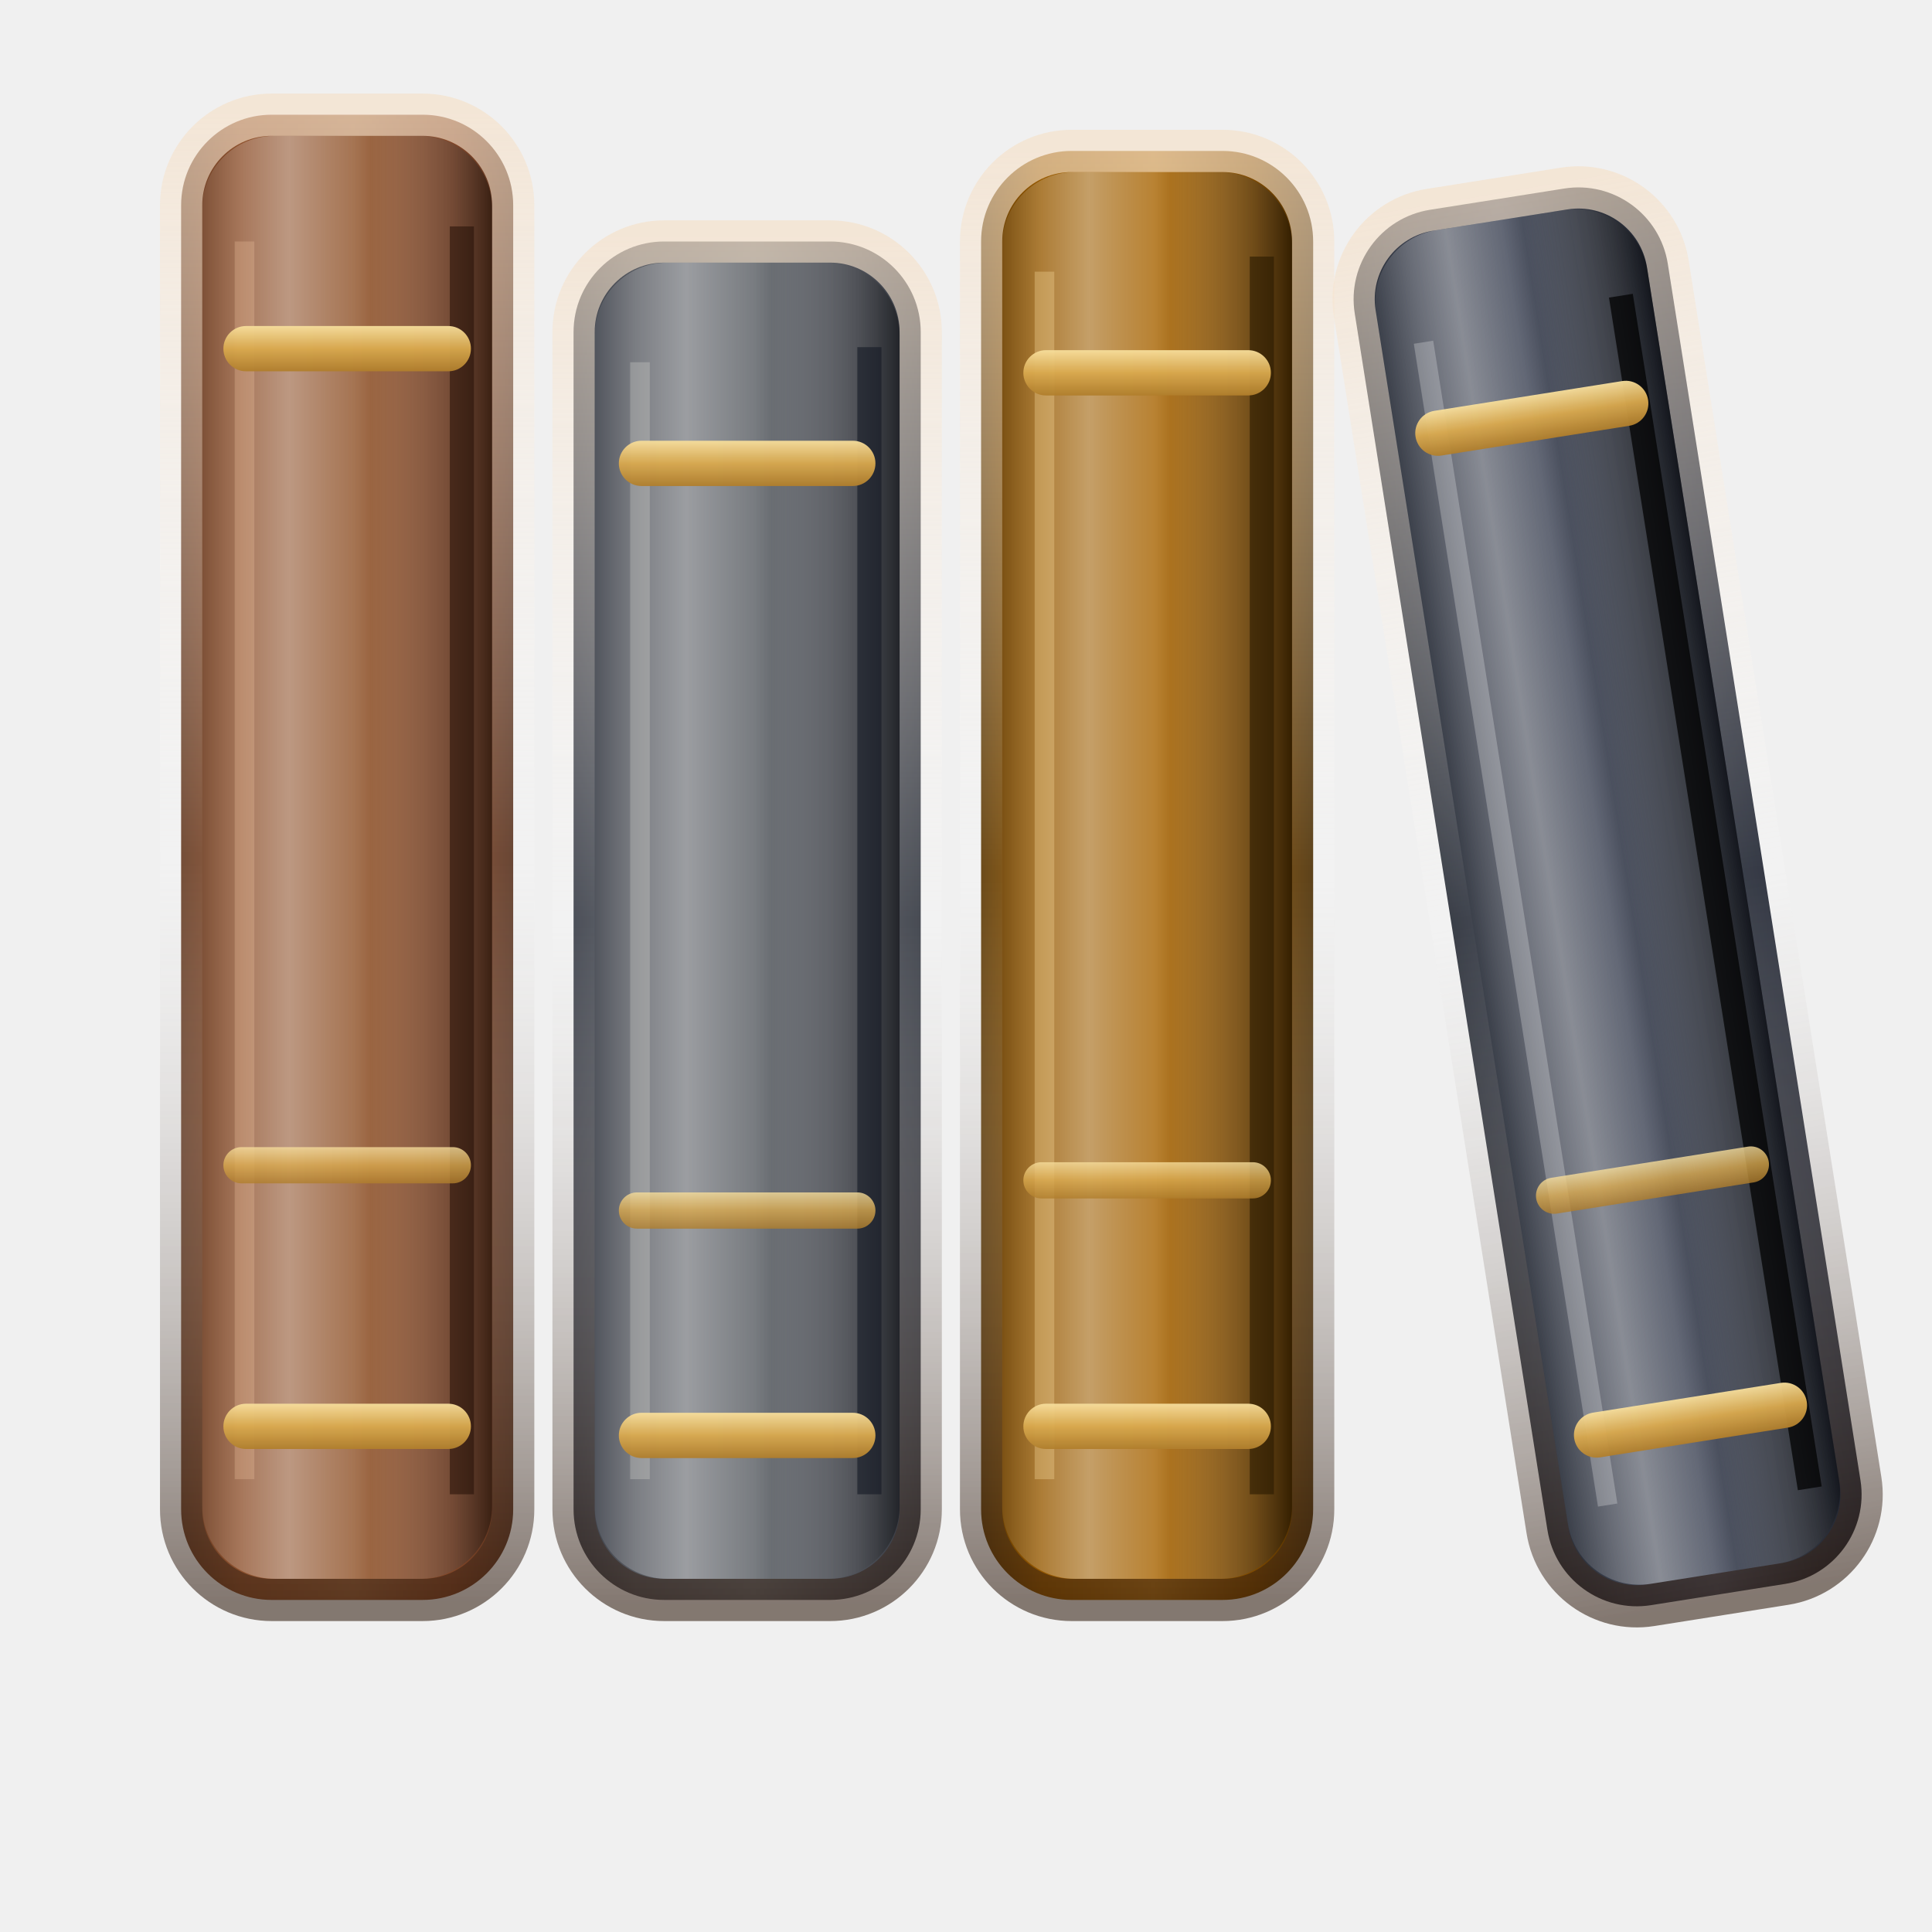
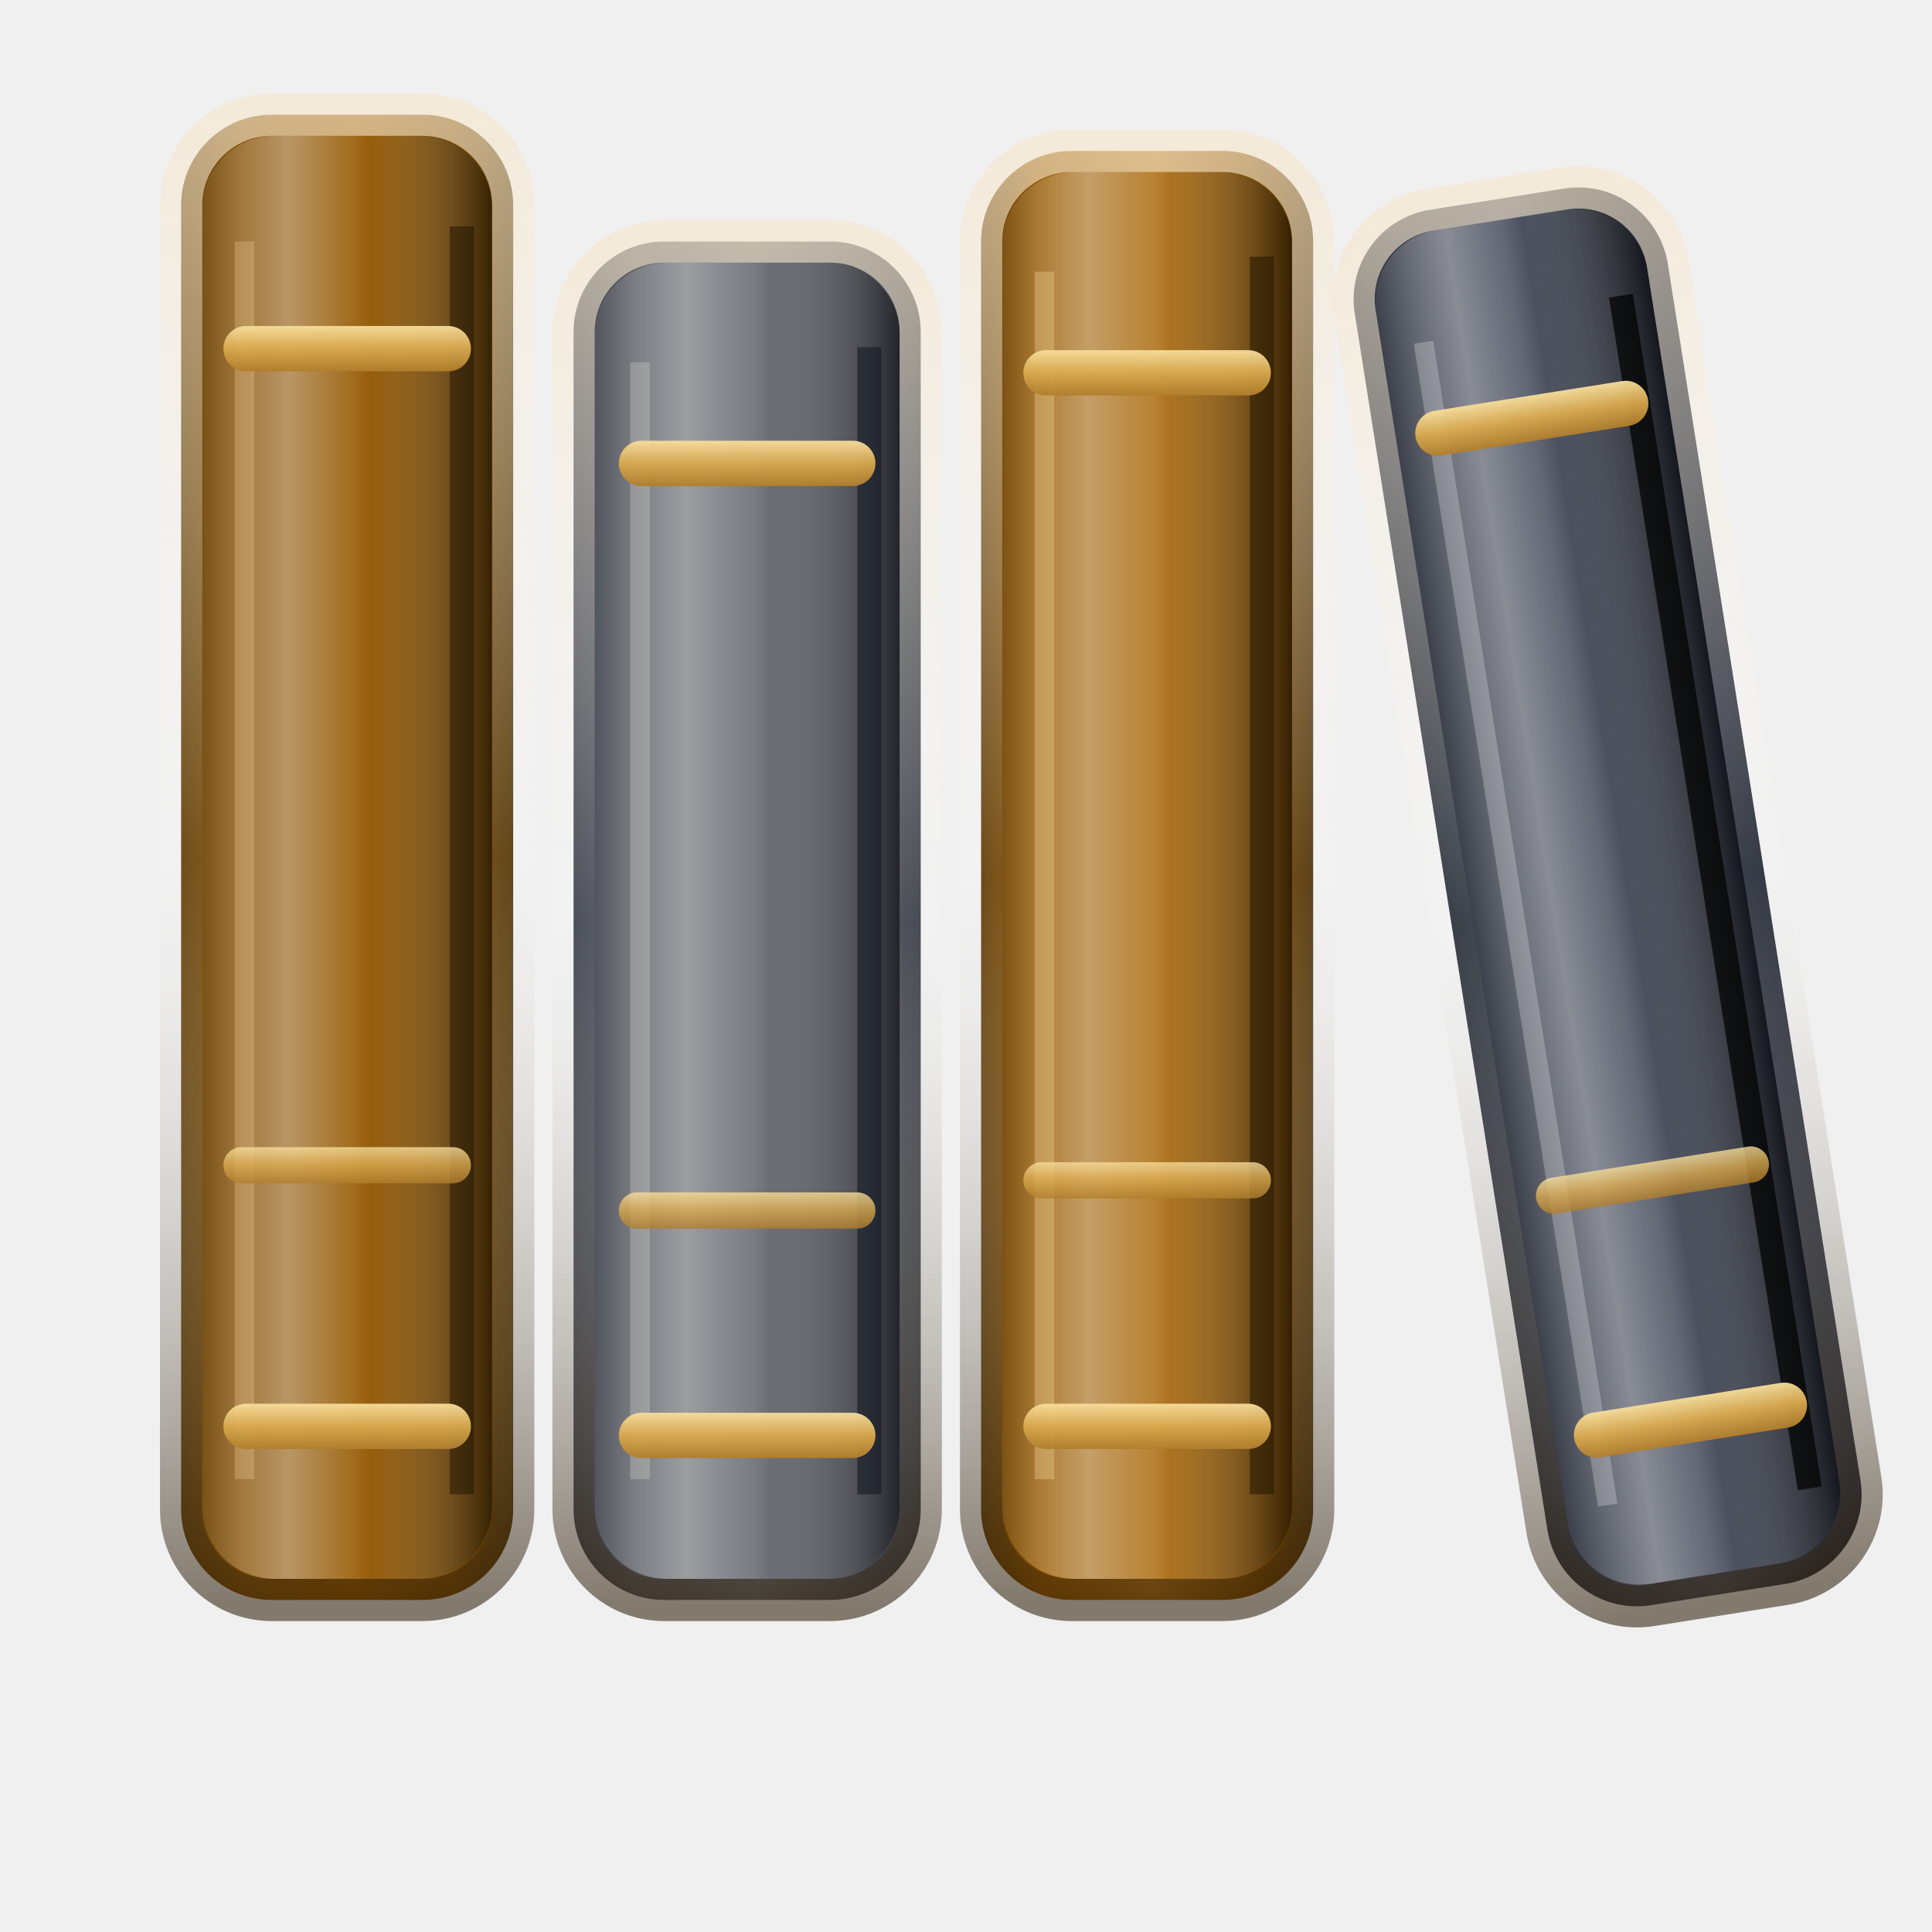
<svg xmlns="http://www.w3.org/2000/svg" viewBox="0 0 64 64">
  <defs>
    <linearGradient id="leatherBrown" x1="0" y1="0" x2="1" y2="0">
-       <stop offset="0" stop-color="#653A22" />
-       <stop offset="0.18" stop-color="#8F522E" />
-       <stop offset="0.52" stop-color="#9A633D" />
-       <stop offset="0.82" stop-color="#814628" />
-       <stop offset="1" stop-color="#58311D" />
+       <stop offset="0" stop-color="#5E3A00" />
+       <stop offset="0.18" stop-color="#87530A" />
+       <stop offset="0.52" stop-color="#965900" />
+       <stop offset="0.82" stop-color="#7A4A05" />
+       <stop offset="1" stop-color="#4F3100" />
    </linearGradient>
    <linearGradient id="leatherSlate" x1="0" y1="0" x2="1" y2="0">
      <stop offset="0" stop-color="#383C46" />
      <stop offset="0.18" stop-color="#575A61" />
      <stop offset="0.52" stop-color="#686C71" />
      <stop offset="0.82" stop-color="#4D5058" />
      <stop offset="1" stop-color="#333740" />
    </linearGradient>
    <linearGradient id="leatherAmber" x1="0" y1="0" x2="1" y2="0">
      <stop offset="0" stop-color="#5C3700" />
      <stop offset="0.18" stop-color="#965900" />
      <stop offset="0.52" stop-color="#B0731A" />
      <stop offset="0.82" stop-color="#7E4A00" />
      <stop offset="1" stop-color="#4A2C00" />
    </linearGradient>
    <linearGradient id="leatherInk" x1="0" y1="0" x2="1" y2="0">
      <stop offset="0" stop-color="#242933" />
      <stop offset="0.2" stop-color="#3A3F4C" />
      <stop offset="0.5" stop-color="#4A5060" />
      <stop offset="0.82" stop-color="#2D313B" />
      <stop offset="1" stop-color="#1E2330" />
    </linearGradient>
    <linearGradient id="spineGloss" x1="0" y1="0" x2="1" y2="0">
      <stop offset="0" stop-color="#FFFFFF" stop-opacity="0.08" />
      <stop offset="0.3" stop-color="#FFFFFF" stop-opacity="0.38" />
      <stop offset="0.58" stop-color="#FFFFFF" stop-opacity="0.04" />
      <stop offset="1" stop-color="#000000" stop-opacity="0.42" />
    </linearGradient>
    <linearGradient id="rim" x1="0" y1="0" x2="0" y2="1">
-       <stop offset="0" stop-color="#F5E0C8" stop-opacity="0.65" />
+       <stop offset="0" stop-color="#F5E6CC" stop-opacity="0.65" />
      <stop offset="0.5" stop-color="#FFFFFF" stop-opacity="0.1" />
-       <stop offset="1" stop-color="#2A1508" stop-opacity="0.55" />
+       <stop offset="1" stop-color="#2A1A04" stop-opacity="0.55" />
    </linearGradient>
    <linearGradient id="gilt" x1="0" y1="0" x2="0" y2="1">
      <stop offset="0" stop-color="#F7DE9C" />
      <stop offset="0.5" stop-color="#D9A94E" />
      <stop offset="1" stop-color="#B07E2C" />
    </linearGradient>
  </defs>
  <g>
    <rect x="6" y="3.8" width="11" height="49.2" rx="3" fill="url(#leatherBrown)" stroke="url(#rim)" stroke-width="1.4" />
    <rect x="6.7" y="4.5" width="9.6" height="47.8" rx="2.4" fill="url(#spineGloss)" />
-     <path d="M8.1 8V49" stroke="#F0C7A2" stroke-opacity="0.28" stroke-width="0.65" />
-     <path d="M15.3 7.5V49.5" stroke="#241007" stroke-opacity="0.55" stroke-width="0.8" />
+     <path d="M8.1 8V49" stroke="#F2D29A" stroke-opacity="0.28" stroke-width="0.65" />
+     <path d="M15.3 7.5V49.5" stroke="#241603" stroke-opacity="0.55" stroke-width="0.8" />
    <rect x="7.4" y="10.8" width="8.2" height="1.5" rx="0.75" fill="url(#gilt)" opacity="0.95" />
    <rect x="7.4" y="38" width="8.2" height="1.2" rx="0.6" fill="url(#gilt)" opacity="0.8" />
    <rect x="7.4" y="46.5" width="8.2" height="1.5" rx="0.75" fill="url(#gilt)" opacity="0.95" />
  </g>
  <g>
    <rect x="19" y="8" width="11.5" height="45" rx="3" fill="url(#leatherSlate)" stroke="url(#rim)" stroke-width="1.4" />
    <rect x="19.7" y="8.7" width="10.1" height="43.6" rx="2.4" fill="url(#spineGloss)" />
    <path d="M21.2 12V49" stroke="#D8D8D4" stroke-opacity="0.3" stroke-width="0.65" />
    <path d="M28.8 11.5V49.5" stroke="#151A26" stroke-opacity="0.62" stroke-width="0.8" />
    <rect x="20.5" y="14.6" width="8.5" height="1.5" rx="0.75" fill="url(#gilt)" opacity="0.95" />
    <rect x="20.5" y="39.5" width="8.5" height="1.2" rx="0.6" fill="url(#gilt)" opacity="0.8" />
    <rect x="20.5" y="46.8" width="8.5" height="1.5" rx="0.75" fill="url(#gilt)" opacity="0.95" />
  </g>
  <g>
    <rect x="32.5" y="5" width="11" height="48" rx="3" fill="url(#leatherAmber)" stroke="url(#rim)" stroke-width="1.4" />
    <rect x="33.2" y="5.7" width="9.6" height="46.6" rx="2.4" fill="url(#spineGloss)" />
    <path d="M34.6 9V49" stroke="#FFE2A8" stroke-opacity="0.3" stroke-width="0.65" />
    <path d="M41.8 8.5V49.5" stroke="#2A1A00" stroke-opacity="0.62" stroke-width="0.8" />
    <rect x="33.9" y="11.6" width="8.2" height="1.5" rx="0.75" fill="url(#gilt)" opacity="0.95" />
    <rect x="33.9" y="38.5" width="8.2" height="1.2" rx="0.6" fill="url(#gilt)" opacity="0.8" />
    <rect x="33.9" y="46.5" width="8.2" height="1.5" rx="0.75" fill="url(#gilt)" opacity="0.95" />
  </g>
  <g transform="rotate(-9 62.1 52)">
    <rect x="51.6" y="5.2" width="10.5" height="46.8" rx="3" fill="url(#leatherInk)" stroke="url(#rim)" stroke-width="1.4" />
    <rect x="52.3" y="5.9" width="9.1" height="45.4" rx="2.4" fill="url(#spineGloss)" />
    <path d="M53.7 9.5V48.5" stroke="#FFFFFF" stroke-opacity="0.24" stroke-width="0.65" />
    <path d="M60.4 9V49" stroke="#000000" stroke-opacity="0.72" stroke-width="0.8" />
    <rect x="52.95" y="11.8" width="7.8" height="1.5" rx="0.75" fill="url(#gilt)" opacity="0.95" />
    <rect x="52.95" y="37.5" width="7.8" height="1.2" rx="0.6" fill="url(#gilt)" opacity="0.8" />
    <rect x="52.95" y="45.4" width="7.8" height="1.5" rx="0.75" fill="url(#gilt)" opacity="0.95" />
  </g>
</svg>
